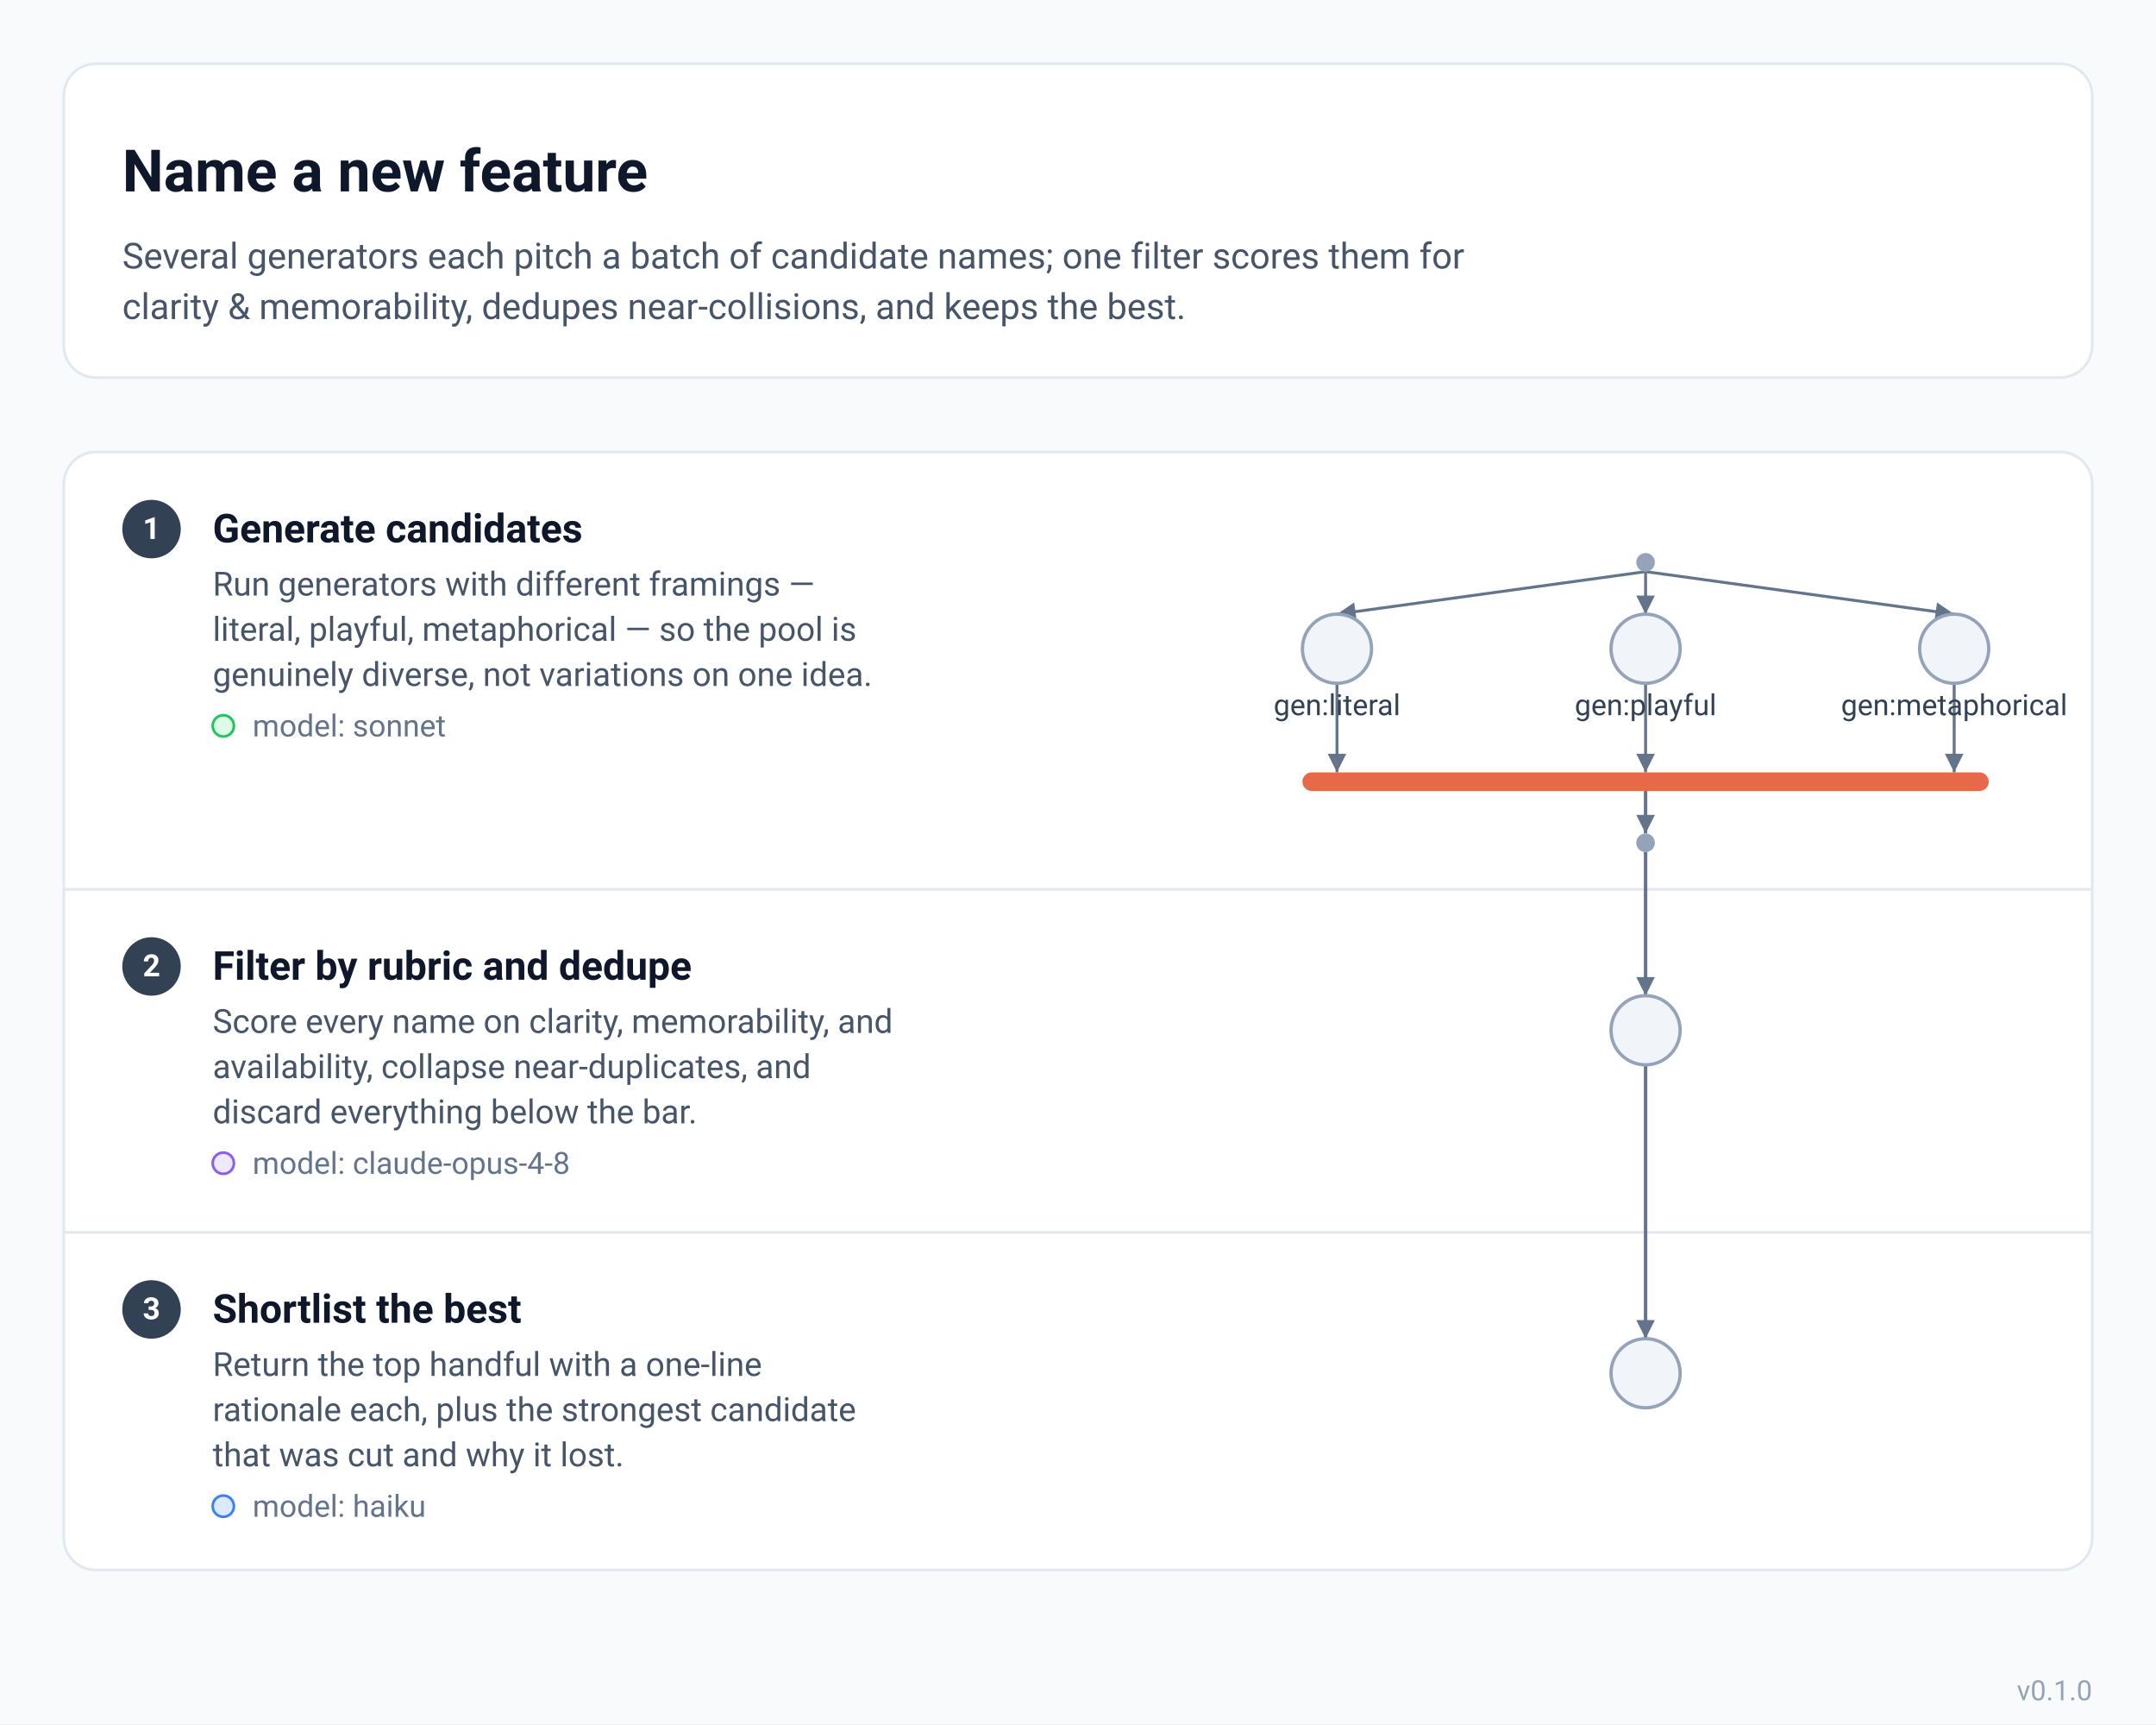
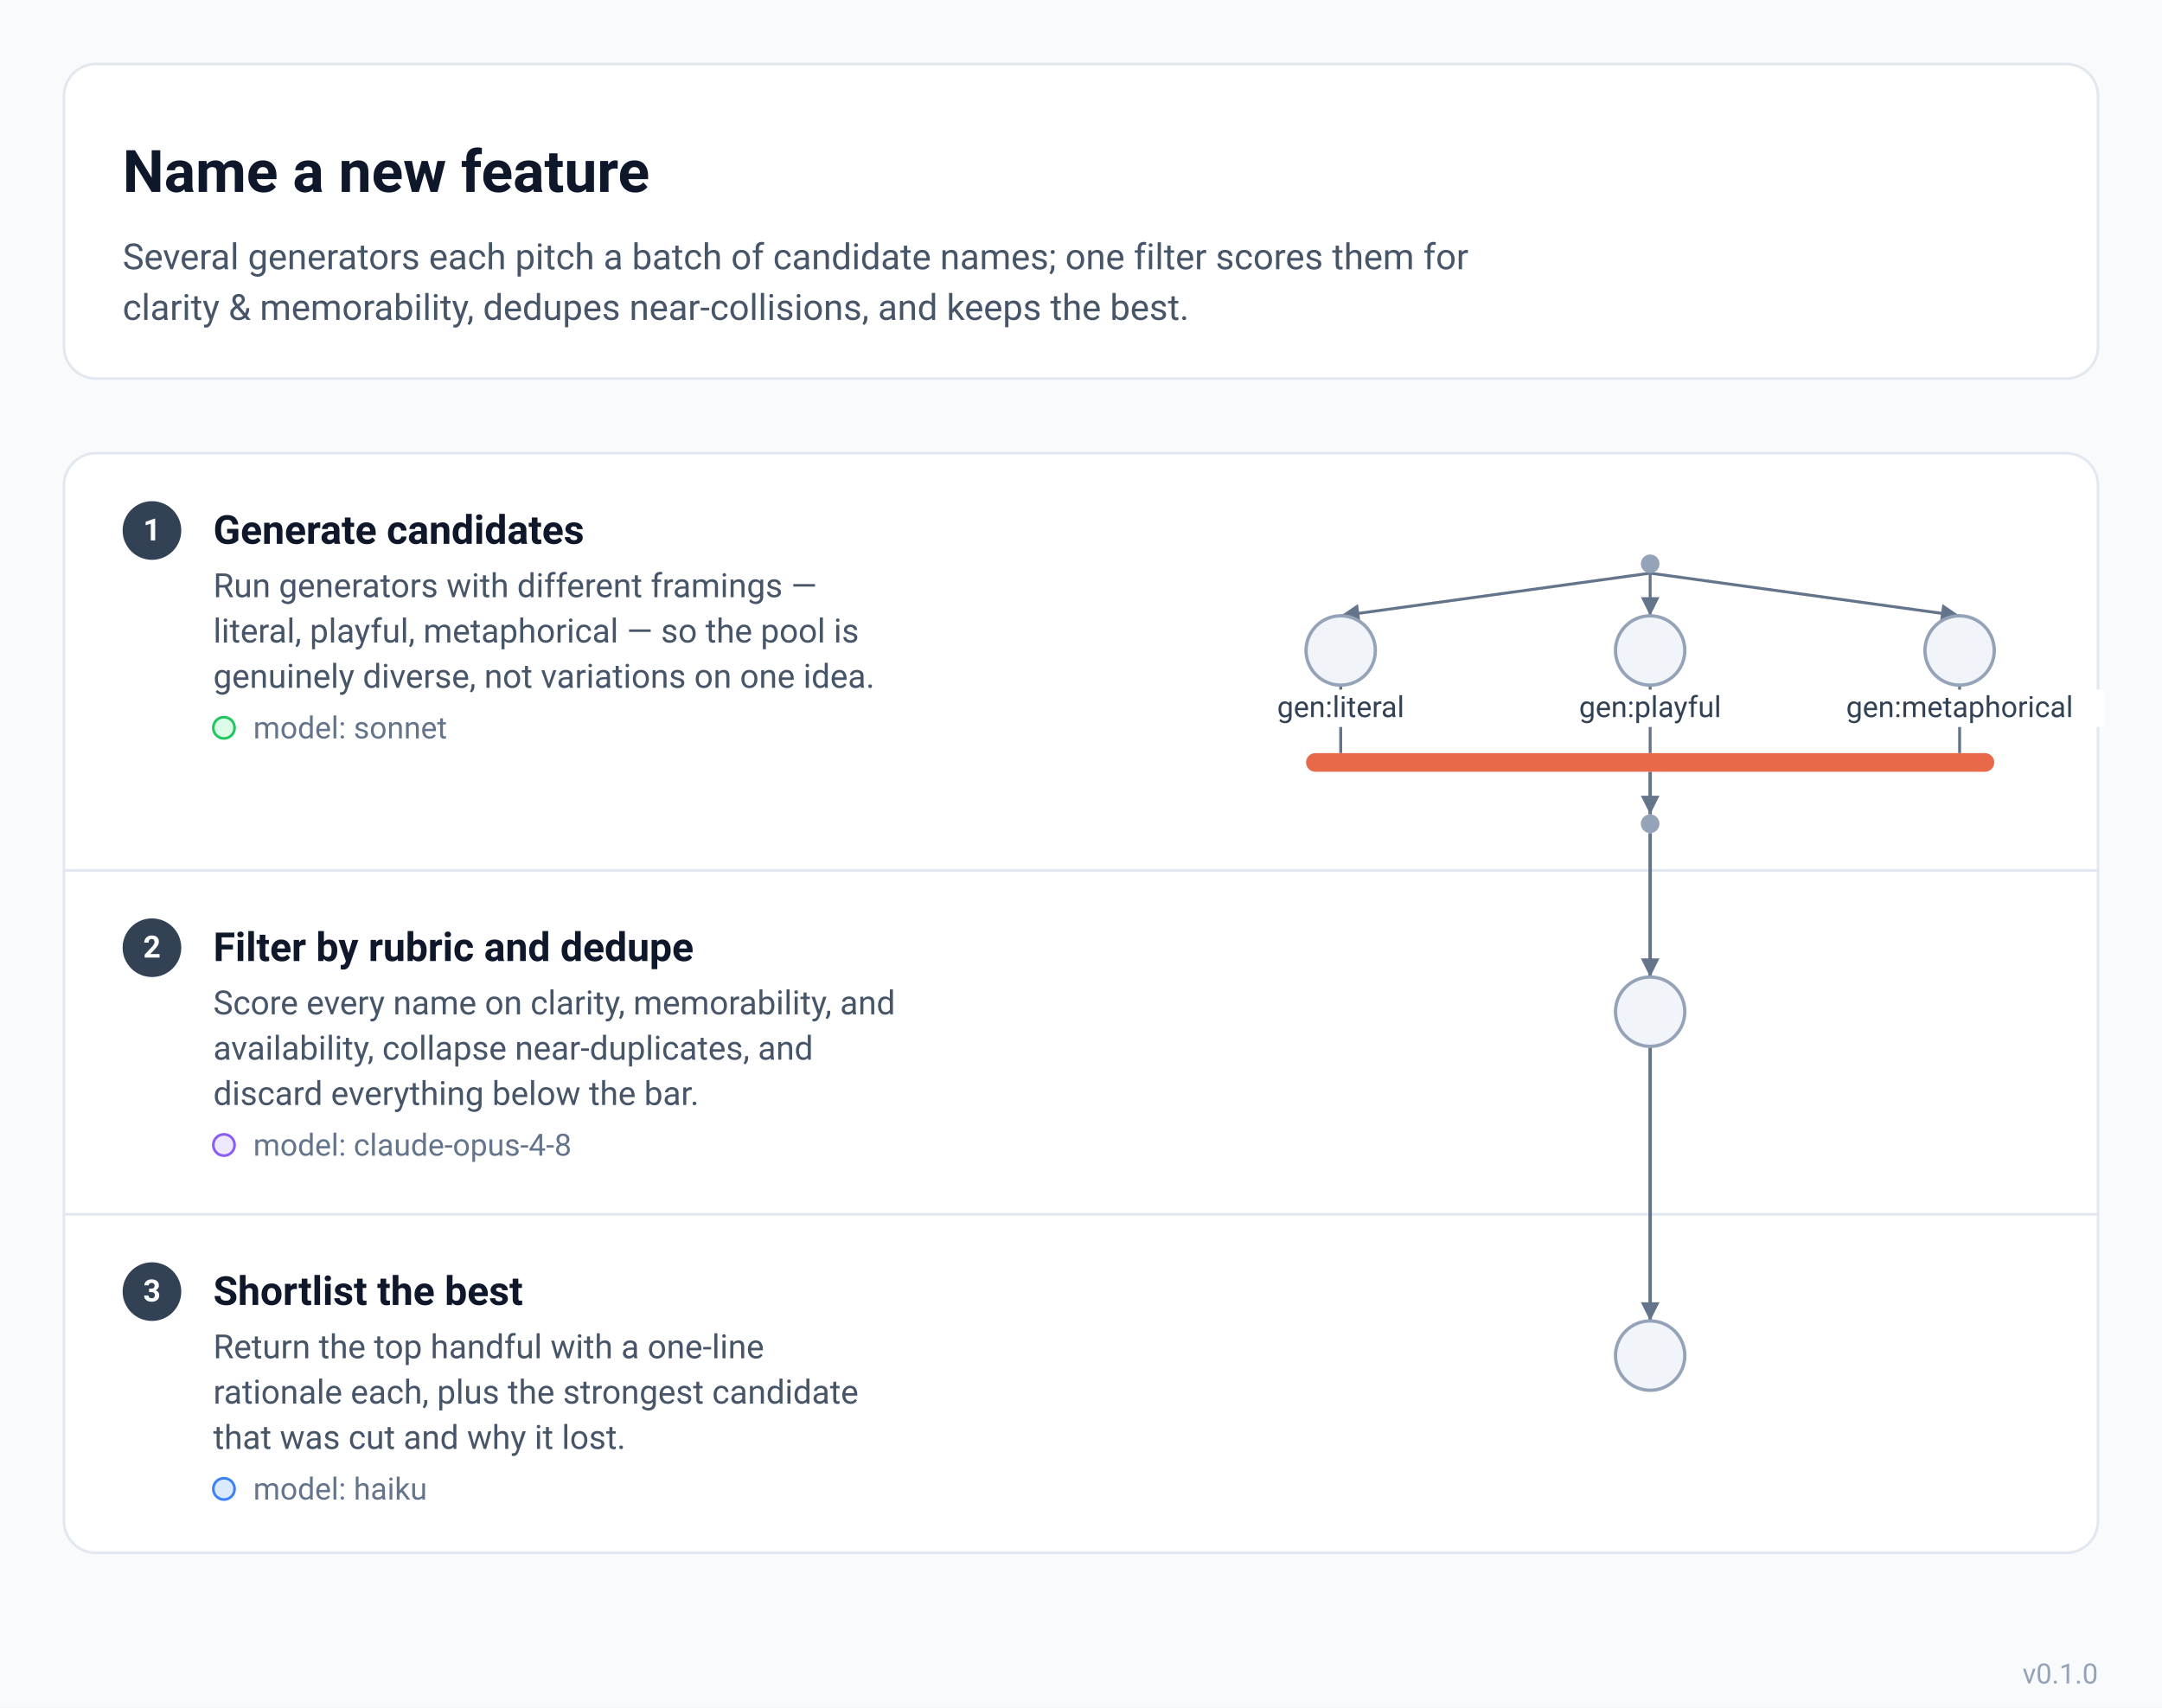
- <svg xmlns="http://www.w3.org/2000/svg" width="811" height="648.5" viewBox="0 0 811 648.5" font-family="-apple-system, BlinkMacSystemFont, 'Segoe UI', Roboto, Helvetica, Arial, sans-serif">
-   <rect width="811" height="648.5" fill="#f8fafc" />
+ <svg xmlns="http://www.w3.org/2000/svg" width="811" height="640.5" viewBox="0 0 811 640.5" font-family="-apple-system, BlinkMacSystemFont, 'Segoe UI', Roboto, Helvetica, Arial, sans-serif">
+   <rect width="811" height="640.5" fill="#f8fafc" />
  <g transform="translate(0 24)">
    <g class="header-card">
      <rect x="24" y="0" width="763" height="118" rx="12" fill="#ffffff" stroke="#e2e8f0" stroke-width="1" />
      <text x="46" y="48" font-size="22" fill="#0f172a" font-weight="700">Name a new feature</text>
      <text x="46" y="77" font-size="13.5" fill="#475569">Several generators each pitch a batch of candidate names; one filter scores them for</text>
      <text x="46" y="96" font-size="13.5" fill="#475569">clarity &amp; memorability, dedupes near-collisions, and keeps the best.</text>
    </g>
  </g>
  <g transform="translate(0 158)">
-     <rect x="24" y="12" width="763" height="420.5" rx="12" fill="#ffffff" stroke="#e2e8f0" stroke-width="1" />
+     <rect x="24" y="12" width="763" height="412.5" rx="12" fill="#ffffff" stroke="#e2e8f0" stroke-width="1" />
    <g class="swimlane" />
    <g class="swimlane">
-       <line x1="24" y1="176.5" x2="787" y2="176.5" stroke="#e2e8f0" stroke-width="1" />
+       <line x1="24" y1="168.5" x2="787" y2="168.5" stroke="#e2e8f0" stroke-width="1" />
    </g>
    <g class="swimlane">
-       <line x1="24" y1="305.5" x2="787" y2="305.5" stroke="#e2e8f0" stroke-width="1" />
+       <line x1="24" y1="297.5" x2="787" y2="297.5" stroke="#e2e8f0" stroke-width="1" />
    </g>
    <g transform="translate(0 12)">
      <g class="lane-label">
        <circle cx="57" cy="29" r="11" fill="#334155" />
        <text x="57" y="32.7" font-size="11.5" fill="#ffffff" font-weight="700" text-anchor="middle">1</text>
        <text x="80" y="34" font-size="15" fill="#0f172a" font-weight="700">Generate candidates</text>
        <text x="80" y="54" font-size="12.5" fill="#475569">Run generators with different framings —</text>
        <text x="80" y="71" font-size="12.5" fill="#475569">literal, playful, metaphorical — so the pool is</text>
        <text x="80" y="88" font-size="12.5" fill="#475569">genuinely diverse, not variations on one idea.</text>
        <circle cx="84" cy="103" r="4" fill="#dcfce7" stroke="#22c55e" stroke-width="1" />
        <text x="95" y="107" font-size="11.5" fill="#64748b">model: sonnet</text>
      </g>
    </g>
-     <g transform="translate(0 176.5)">
+     <g transform="translate(0 168.5)">
      <g class="lane-label">
        <circle cx="57" cy="29" r="11" fill="#334155" />
        <text x="57" y="32.7" font-size="11.5" fill="#ffffff" font-weight="700" text-anchor="middle">2</text>
        <text x="80" y="34" font-size="15" fill="#0f172a" font-weight="700">Filter by rubric and dedupe</text>
        <text x="80" y="54" font-size="12.5" fill="#475569">Score every name on clarity, memorability, and</text>
        <text x="80" y="71" font-size="12.5" fill="#475569">availability, collapse near-duplicates, and</text>
        <text x="80" y="88" font-size="12.5" fill="#475569">discard everything below the bar.</text>
        <circle cx="84" cy="103" r="4" fill="#ede9fe" stroke="#8b5cf6" stroke-width="1" />
        <text x="95" y="107" font-size="11.5" fill="#64748b">model: claude-opus-4-8</text>
      </g>
    </g>
-     <g transform="translate(0 305.5)">
+     <g transform="translate(0 297.5)">
      <g class="lane-label">
        <circle cx="57" cy="29" r="11" fill="#334155" />
        <text x="57" y="32.7" font-size="11.5" fill="#ffffff" font-weight="700" text-anchor="middle">3</text>
        <text x="80" y="34" font-size="15" fill="#0f172a" font-weight="700">Shortlist the best</text>
        <text x="80" y="54" font-size="12.5" fill="#475569">Return the top handful with a one-line</text>
        <text x="80" y="71" font-size="12.5" fill="#475569">rationale each, plus the strongest candidate</text>
        <text x="80" y="88" font-size="12.5" fill="#475569">that was cut and why it lost.</text>
        <circle cx="84" cy="103" r="4" fill="#dbeafe" stroke="#3b82f6" stroke-width="1" />
        <text x="95" y="107" font-size="11.5" fill="#64748b">model: haiku</text>
      </g>
    </g>
    <g class="topology" transform="translate(315 0)">
      <g class="edge">
        <path d="M 304 57 L 187.92 73" fill="none" stroke="#64748b" stroke-width="1.1" />
        <polygon points="187.92,73 194.38,68.58 195.33,75.51" fill="#64748b" />
      </g>
      <g class="edge">
        <path d="M 304 57 L 304 73" fill="none" stroke="#64748b" stroke-width="1.1" />
        <polygon points="304,73 300.5,66 307.5,66" fill="#64748b" />
      </g>
      <g class="edge">
        <path d="M 304 57 L 420.08 73" fill="none" stroke="#64748b" stroke-width="1.1" />
        <polygon points="420.08,73 412.67,75.51 413.62,68.58" fill="#64748b" />
      </g>
      <g class="edge">
-         <path d="M 187.92 99 L 187.92 132.5" fill="none" stroke="#64748b" stroke-width="1.1" />
-         <polygon points="187.92,132.5 184.42,125.5 191.42,125.5" fill="#64748b" />
+         <path d="M 187.92 99 L 187.92 124.5" fill="none" stroke="#64748b" stroke-width="1.1" />
      </g>
      <g class="edge">
-         <path d="M 304 99 L 304 132.5" fill="none" stroke="#64748b" stroke-width="1.1" />
-         <polygon points="304,132.5 300.5,125.5 307.5,125.5" fill="#64748b" />
+         <path d="M 304 99 L 304 124.5" fill="none" stroke="#64748b" stroke-width="1.1" />
      </g>
      <g class="edge">
-         <path d="M 420.08 99 L 420.08 132.5" fill="none" stroke="#64748b" stroke-width="1.1" />
-         <polygon points="420.08,132.5 416.58,125.5 423.58,125.5" fill="#64748b" />
+         <path d="M 420.08 99 L 420.08 124.5" fill="none" stroke="#64748b" stroke-width="1.1" />
      </g>
      <g class="edge">
-         <path d="M 304 139.5 L 304 155.5" fill="none" stroke="#64748b" stroke-width="1.3" />
-         <polygon points="304,155.5 300.5,148.5 307.5,148.5" fill="#64748b" />
+         <path d="M 304 131.5 L 304 147.5" fill="none" stroke="#64748b" stroke-width="1.3" />
+         <polygon points="304,147.5 300.5,140.5 307.5,140.5" fill="#64748b" />
      </g>
      <g class="edge">
-         <path d="M 304 162.5 L 304 216.5" fill="none" stroke="#64748b" stroke-width="1.3" />
-         <polygon points="304,216.5 300.5,209.5 307.5,209.5" fill="#64748b" />
+         <path d="M 304 154.5 L 304 208.5" fill="none" stroke="#64748b" stroke-width="1.3" />
+         <polygon points="304,208.5 300.5,201.5 307.5,201.5" fill="#64748b" />
      </g>
      <g class="edge">
-         <path d="M 304 242.5 L 304 345.5" fill="none" stroke="#64748b" stroke-width="1.3" />
-         <polygon points="304,345.5 300.5,338.5 307.5,338.5" fill="#64748b" />
+         <path d="M 304 234.5 L 304 337.5" fill="none" stroke="#64748b" stroke-width="1.3" />
+         <polygon points="304,337.5 300.5,330.5 307.5,330.5" fill="#64748b" />
      </g>
      <circle class="hub" cx="304" cy="53.5" r="3.5" fill="#94a3b8" />
      <g class="agent-node">
        <circle cx="187.92" cy="86" r="13" fill="#f1f5f9" stroke="#94a3b8" stroke-width="1.25" />
+         <rect x="149.83" y="100.7" width="76.18" height="14" fill="#ffffff" />
        <text x="187.92" y="111" font-size="11" fill="#334155" text-anchor="middle">gen:literal</text>
      </g>
      <g class="agent-node">
        <circle cx="304" cy="86" r="13" fill="#f1f5f9" stroke="#94a3b8" stroke-width="1.25" />
+         <rect x="265.91" y="100.7" width="76.18" height="14" fill="#ffffff" />
        <text x="304" y="111" font-size="11" fill="#334155" text-anchor="middle">gen:playful</text>
      </g>
      <g class="agent-node">
        <circle cx="420.08" cy="86" r="13" fill="#f1f5f9" stroke="#94a3b8" stroke-width="1.25" />
+         <rect x="366.04" y="100.7" width="108.08" height="14" fill="#ffffff" />
        <text x="420.08" y="111" font-size="11" fill="#334155" text-anchor="middle">gen:metaphorical</text>
      </g>
-       <rect class="barrier" x="174.92" y="132.5" width="258.16" height="7" rx="3.5" fill="#e8694a" />
-       <circle class="hub" cx="304" cy="159" r="3.5" fill="#94a3b8" />
+       <rect class="barrier" x="174.92" y="124.5" width="258.16" height="7" rx="3.5" fill="#e8694a" />
+       <circle class="hub" cx="304" cy="151" r="3.5" fill="#94a3b8" />
      <g class="agent-node">
-         <circle cx="304" cy="229.5" r="13" fill="#f1f5f9" stroke="#94a3b8" stroke-width="1.25" />
+         <circle cx="304" cy="221.5" r="13" fill="#f1f5f9" stroke="#94a3b8" stroke-width="1.25" />
      </g>
      <g class="agent-node">
-         <circle cx="304" cy="358.5" r="13" fill="#f1f5f9" stroke="#94a3b8" stroke-width="1.25" />
+         <circle cx="304" cy="350.5" r="13" fill="#f1f5f9" stroke="#94a3b8" stroke-width="1.25" />
      </g>
    </g>
  </g>
  <g class="provenance">
-     <text x="787" y="639.5" font-size="10.5" fill="#94a3b8" text-anchor="end">v0.1.0</text>
+     <text x="787" y="631.5" font-size="10.5" fill="#94a3b8" text-anchor="end">v0.1.0</text>
  </g>
</svg>
